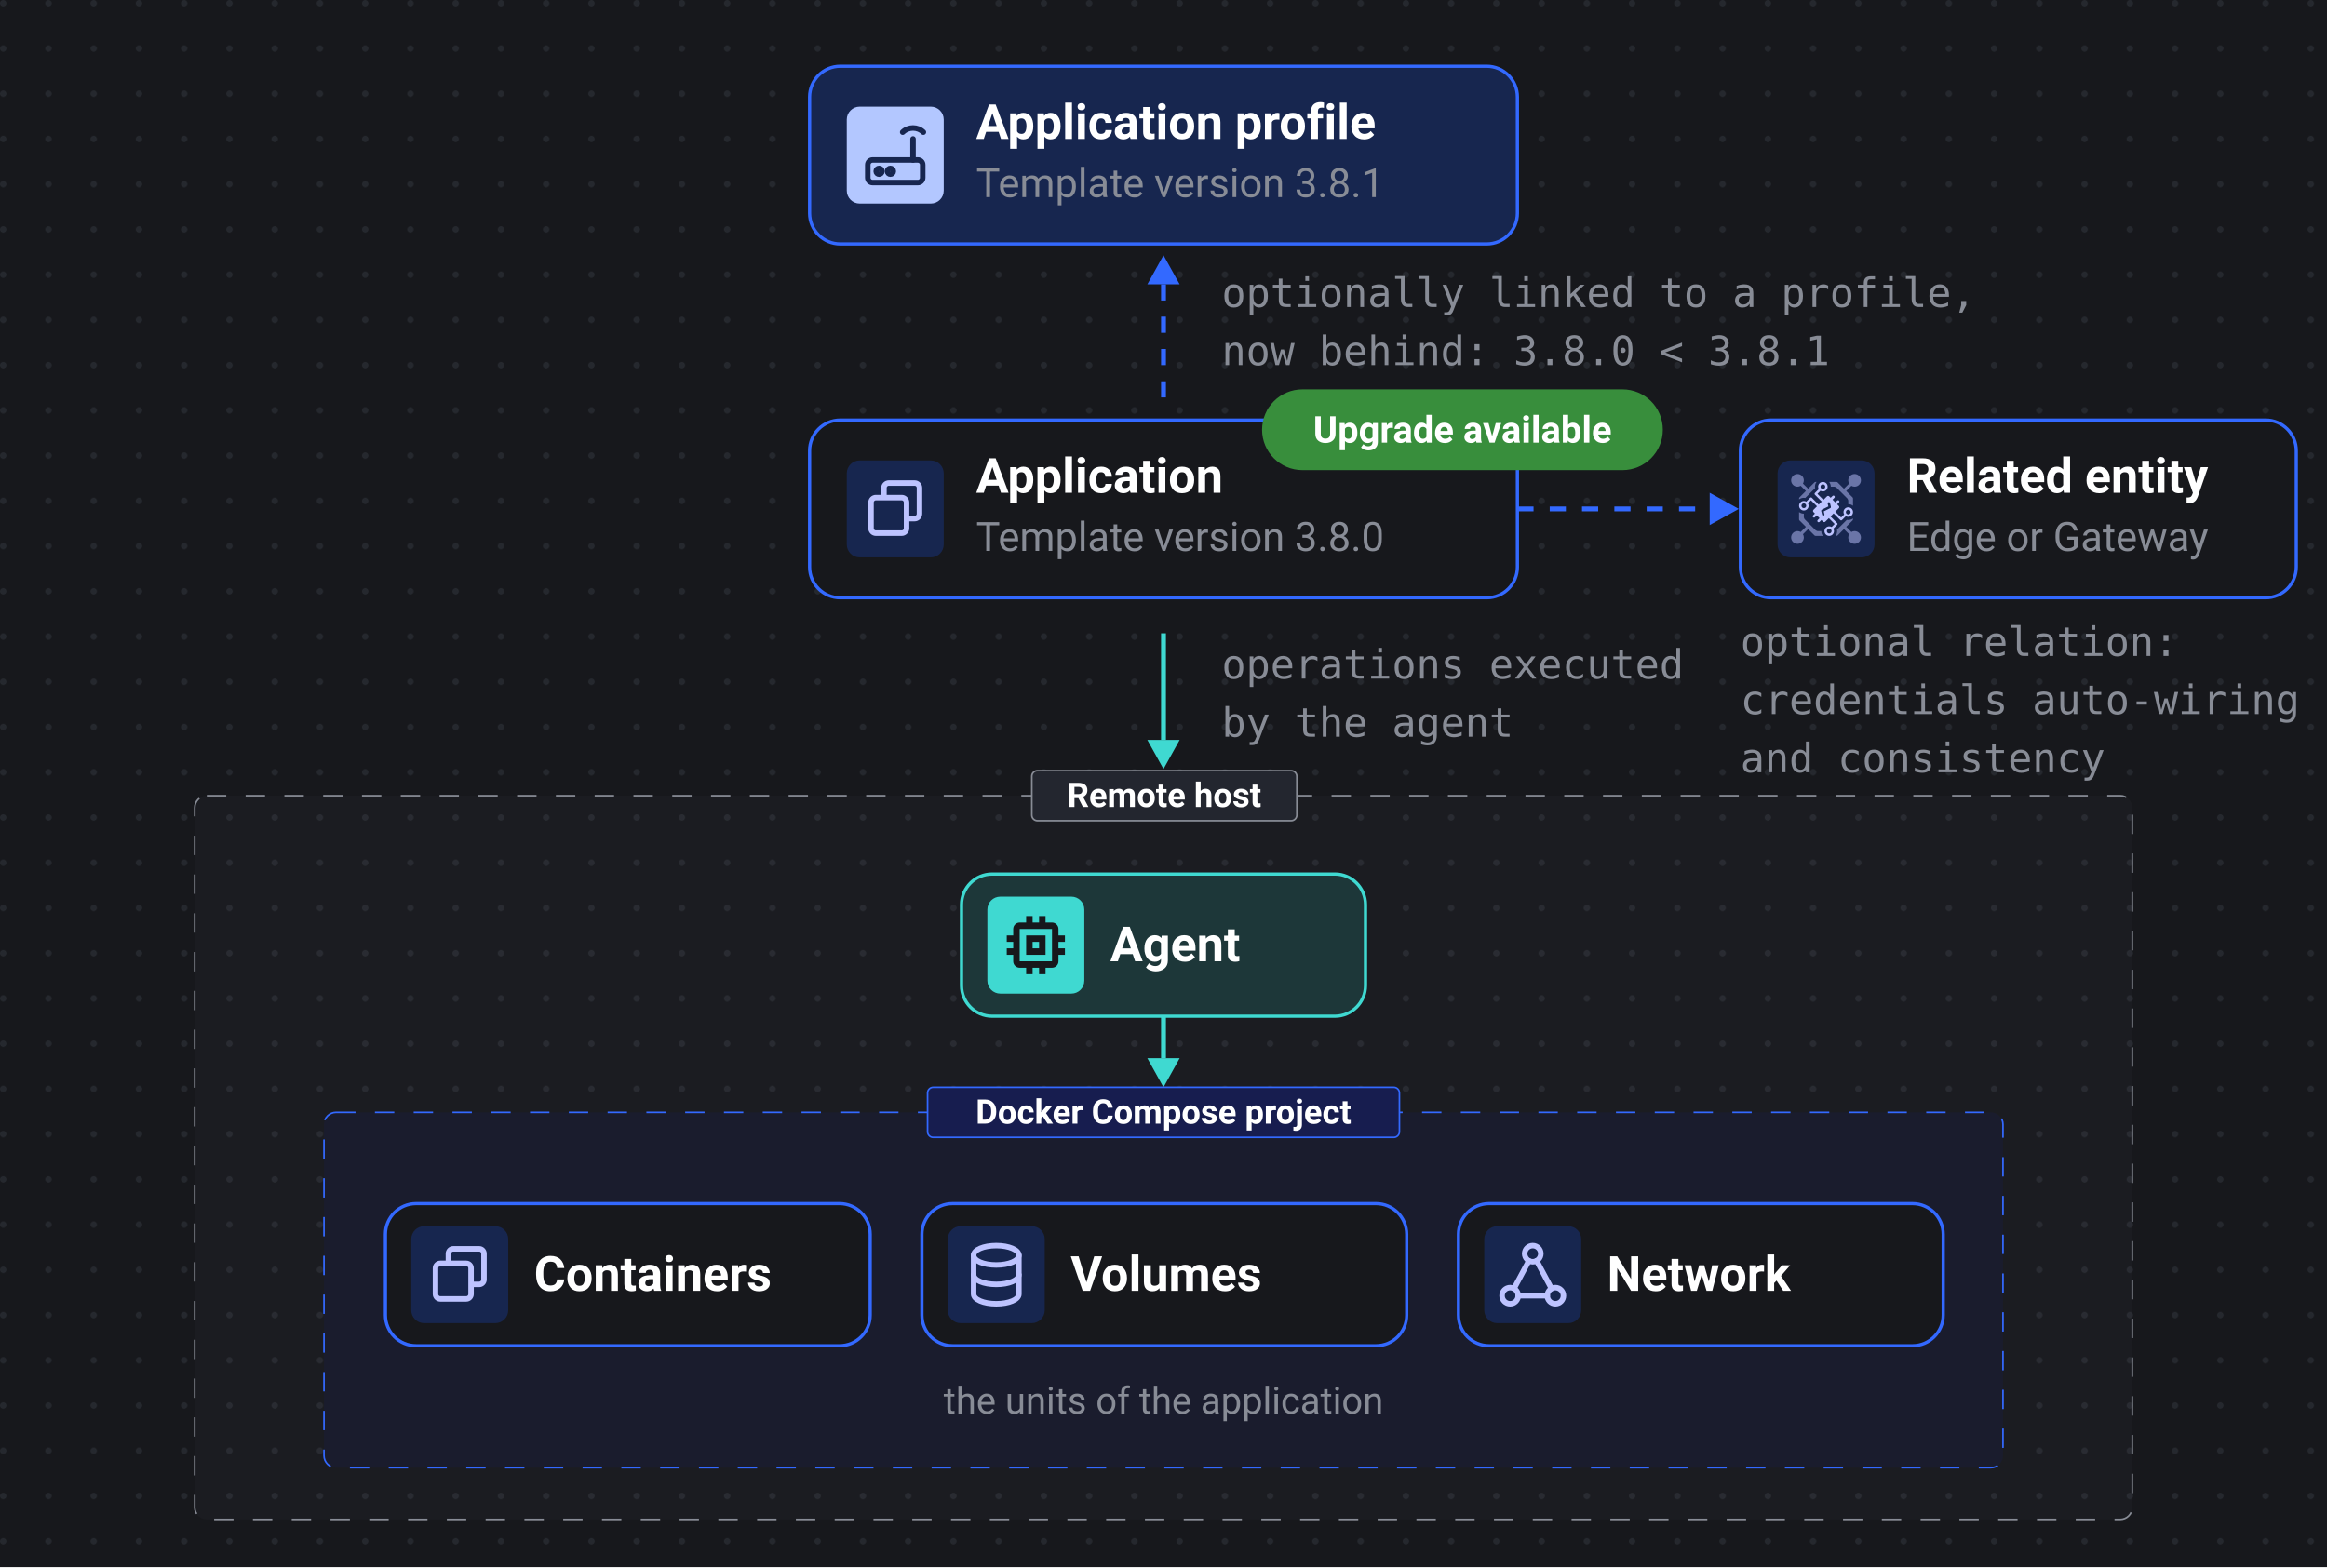
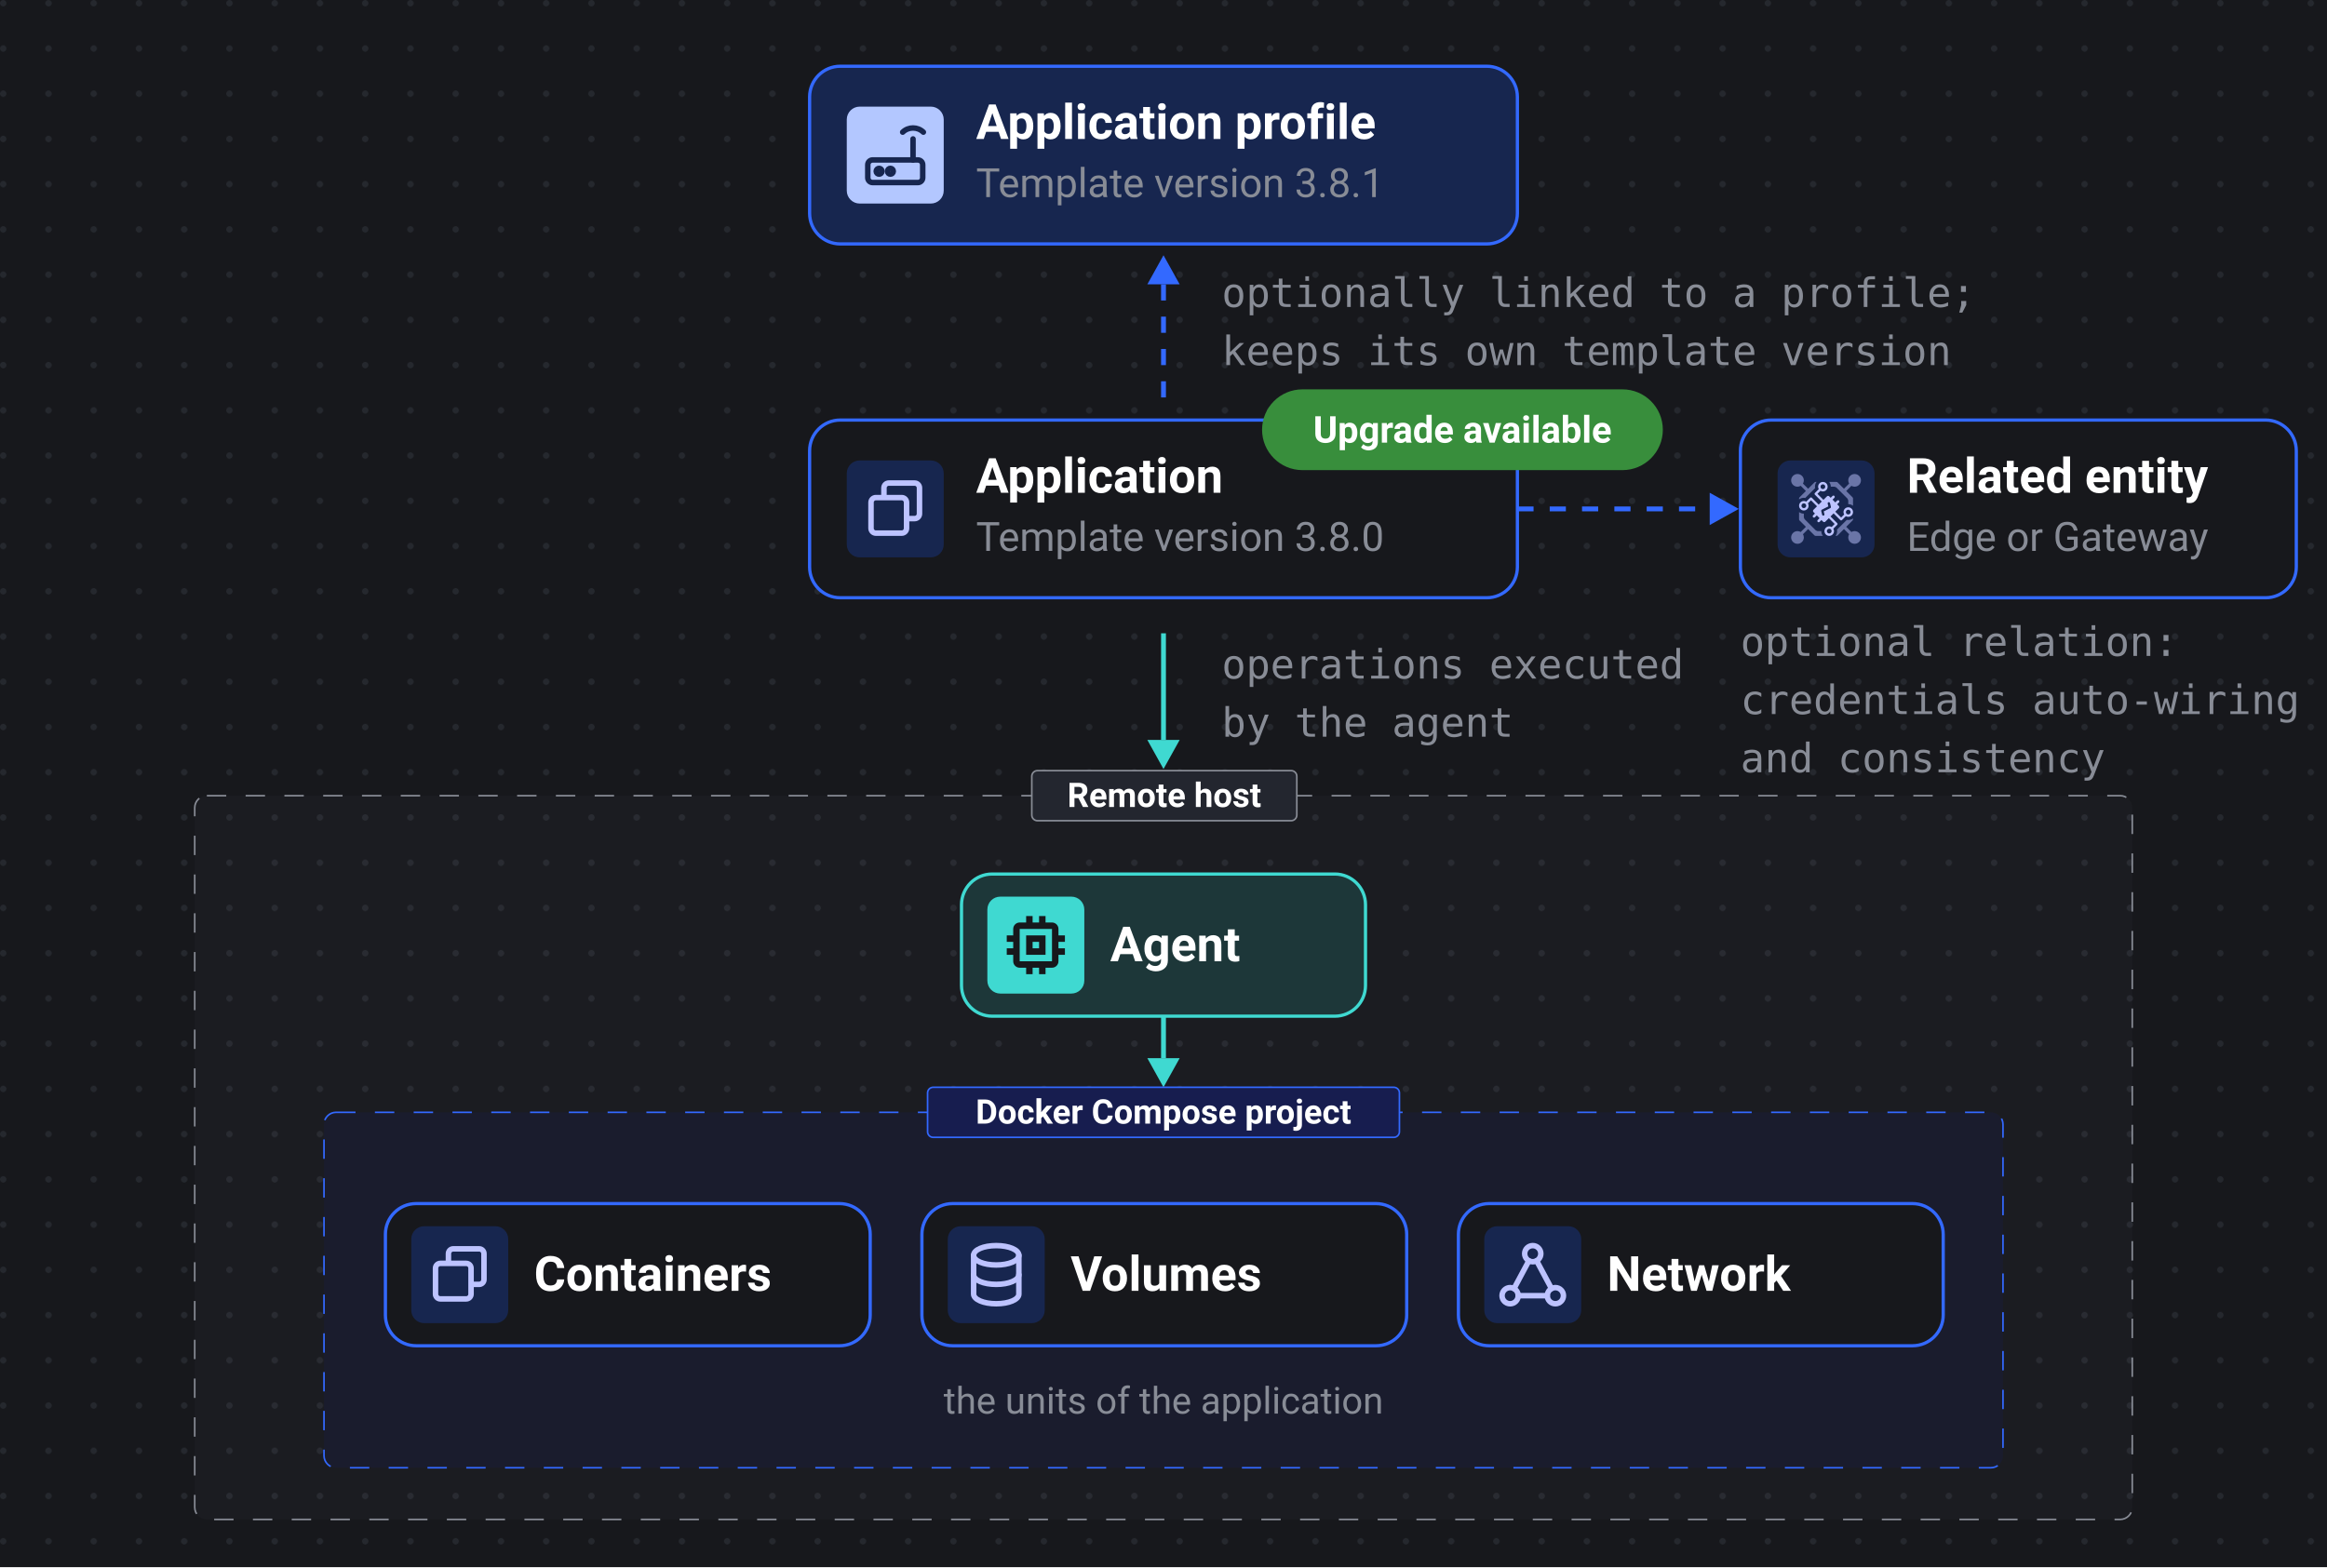
<svg xmlns="http://www.w3.org/2000/svg" width="720" height="485" viewBox="0 0 720 485" font-family="Roboto, Helvetica, Arial, sans-serif">
  <defs>
    <pattern id="dots" width="14" height="14" patternUnits="userSpaceOnUse">
      <circle cx="1" cy="1" r="1" fill="#353841" fill-opacity="0.5" />
    </pattern>
    <path id="agent-icon" d="M15 9H9v6h6V9zm-2 4h-2v-2h2v2zm8-2V9h-2V7c0-1.1-.9-2-2-2h-2V3h-2v2h-2V3H9v2H7c-1.1 0-2 .9-2 2v2H3v2h2v2H3v2h2v2c0 1.1.9 2 2 2h2v2h2v-2h2v2h2v-2h2c1.1 0 2-.9 2-2v-2h2v-2h-2v-2h2zm-4 6H7V7h10v10z" />
    <g id="containers-icon" fill="none" stroke-width="1.7" stroke-linejoin="round">
      <rect x="4.5" y="8.5" width="11" height="11" rx="1.5" />
      <path d="M8.5 8.5v-3A1.5 1.5 0 0 1 10 4h8a1.5 1.5 0 0 1 1.5 1.5v8A1.5 1.5 0 0 1 18 15h-2.5" />
    </g>
    <g id="gateway-icon" fill="none" stroke-width="1.7" stroke-linejoin="round" stroke-linecap="round">
      <rect x="3.5" y="13.5" width="17" height="7" rx="1.5" />
      <path d="M17.5 13.5V7" />
      <path d="M14.3 4.9a4.6 4.6 0 0 1 6.4 0" />
      <circle cx="7" cy="17" r="0.9" />
      <circle cx="10.5" cy="17" r="0.9" />
    </g>
    <g id="volume-icon" fill="none" stroke-width="1.7" stroke-linejoin="round" stroke-linecap="round">
      <path d="M5 6c0-1.7 3.1-3 7-3s7 1.3 7 3v12c0 1.7-3.1 3-7 3s-7-1.3-7-3z" />
      <path d="M5 6c0 1.7 3.1 3 7 3s7-1.3 7-3" />
      <path d="M5 12c0 1.7 3.1 3 7 3s7-1.3 7-3" />
    </g>
    <g id="network-icon" fill="none" stroke-width="1.7" stroke-linejoin="round" stroke-linecap="round">
      <circle cx="12" cy="5.5" r="2.5" />
      <circle cx="5" cy="18.5" r="2.5" />
      <circle cx="19" cy="18.5" r="2.5" />
      <path d="M10.8 7.7 6.2 16.3M13.2 7.7l4.6 8.6M7.5 18.5h9" />
    </g>
    <g id="edge-logo">
      <path opacity="0.5" d="M12.454 16.953H12.693C12.802 16.953 12.906 16.91 12.982 16.834L14.618 15.198L14.619 15.197L15.953 16.531C15.809 16.775 15.726 17.059 15.726 17.363C15.726 18.266 16.459 18.999 17.363 18.999C18.266 18.999 18.999 18.266 18.999 17.363C18.999 16.459 18.266 15.726 17.363 15.726C17.059 15.726 16.775 15.809 16.531 15.953L15.197 14.619L15.198 14.618L16.834 12.982C16.91 12.906 16.953 12.802 16.953 12.693V12.454C16.612 12.71 16.187 12.863 15.726 12.863C15.598 12.863 15.473 12.851 15.351 12.828L12.828 15.351C12.851 15.473 12.863 15.598 12.863 15.726C12.863 16.187 12.71 16.612 12.454 16.953Z" />
      <path opacity="0.5" d="M3.045 10.818C3.387 11.075 3.812 11.227 4.273 11.227V12.207C4.33 12.355 4.392 12.5 4.46 12.642L7.359 15.54C7.5 15.608 7.645 15.67 7.792 15.727H8.773C8.773 16.188 8.925 16.613 9.182 16.954H7.306C7.197 16.954 7.093 16.911 7.017 16.835L6.608 16.426L6.607 16.425L5.381 15.199L5.38 15.198L4.046 16.532C4.19 16.776 4.273 17.06 4.273 17.364C4.273 18.267 3.54 19 2.636 19C1.733 19 1 18.267 1 17.364C1 16.46 1.733 15.727 2.636 15.727C2.94 15.727 3.224 15.81 3.468 15.954L4.802 14.62L4.801 14.619L3.165 12.983C3.156 12.974 3.147 12.964 3.138 12.953C3.078 12.881 3.045 12.789 3.045 12.694V10.818Z" />
      <path opacity="0.5" d="M15.726 2.636C15.726 1.733 16.459 1 17.363 1C18.267 1 18.999 1.733 18.999 2.636C18.999 3.54 18.267 4.273 17.363 4.273C17.059 4.273 16.775 4.19 16.532 4.046L15.197 5.38L15.198 5.381L16.424 6.607L16.425 6.608L16.834 7.017C16.91 7.093 16.954 7.197 16.954 7.306V9.182C16.612 8.925 16.187 8.773 15.726 8.773V7.792C15.669 7.645 15.607 7.5 15.539 7.359L12.641 4.46C12.499 4.392 12.354 4.33 12.207 4.273H11.226C11.226 3.812 11.074 3.387 10.817 3.045H12.693C12.788 3.045 12.88 3.078 12.953 3.138C12.963 3.147 12.973 3.156 12.982 3.165L14.618 4.801L14.619 4.802L15.953 3.468C15.809 3.224 15.726 2.94 15.726 2.636Z" />
      <path opacity="0.5" d="M7.545 3.045H7.306C7.299 3.045 7.292 3.046 7.286 3.046C7.185 3.051 7.089 3.093 7.017 3.165L5.381 4.801L5.38 4.802L4.046 3.468C4.19 3.224 4.273 2.94 4.273 2.636C4.273 1.733 3.54 1 2.636 1C1.733 1 1 1.733 1 2.636C1 3.54 1.733 4.273 2.636 4.273C2.94 4.273 3.224 4.19 3.468 4.046L4.802 5.38L4.801 5.381L3.165 7.017C3.089 7.093 3.045 7.197 3.045 7.306V7.545C3.387 7.289 3.812 7.136 4.273 7.136C4.401 7.136 4.526 7.148 4.648 7.171L7.171 4.648C7.148 4.526 7.136 4.401 7.136 4.273C7.136 3.812 7.289 3.387 7.545 3.045Z" />
      <path fill-rule="evenodd" clip-rule="evenodd" d="M9.183 5.5C9.861 5.5 10.41 4.951 10.41 4.273C10.41 3.595 9.861 3.046 9.183 3.046C8.505 3.046 7.956 3.595 7.956 4.273C7.956 4.501 8.017 4.714 8.125 4.896L7.125 5.897C7.005 6.017 7.005 6.211 7.125 6.331L8.894 8.1L8.101 8.894L6.332 7.124C6.212 7.004 6.017 7.004 5.898 7.124L4.897 8.125C4.714 8.017 4.501 7.955 4.274 7.955C3.596 7.955 3.046 8.504 3.046 9.182C3.046 9.86 3.596 10.409 4.274 10.409C4.952 10.409 5.501 9.86 5.501 9.182C5.501 8.954 5.439 8.741 5.331 8.559L6.115 7.775L7.667 9.327L6.758 10.236C6.599 10.396 6.599 10.655 6.758 10.815L7.137 11.194L6.66 11.671C6.528 11.803 6.528 12.016 6.66 12.148C6.792 12.28 7.006 12.28 7.137 12.148L7.615 11.671L8.331 12.387L7.853 12.864C7.721 12.996 7.721 13.209 7.853 13.341C7.985 13.473 8.199 13.473 8.331 13.341L8.808 12.864L9.235 13.29C9.394 13.45 9.653 13.45 9.813 13.29L10.722 12.382L12.226 13.887L11.443 14.67C11.26 14.562 11.047 14.5 10.819 14.5C10.141 14.5 9.592 15.05 9.592 15.728C9.592 16.405 10.141 16.955 10.819 16.955C11.497 16.955 12.046 16.405 12.046 15.728C12.046 15.5 11.985 15.287 11.877 15.104L12.877 14.104C12.997 13.984 12.997 13.79 12.877 13.67L11.155 11.948L11.949 11.155L13.671 12.876C13.79 12.996 13.985 12.996 14.104 12.876L15.105 11.876C15.288 11.984 15.501 12.046 15.728 12.046C16.406 12.046 16.956 11.496 16.956 10.819C16.956 10.141 16.406 9.591 15.728 9.591C15.05 9.591 14.501 10.141 14.501 10.819C14.501 11.046 14.563 11.259 14.671 11.442L13.887 12.226L12.383 10.721L13.291 9.812C13.451 9.652 13.451 9.393 13.291 9.233L12.865 8.807L13.342 8.33C13.474 8.198 13.474 7.984 13.342 7.852C13.21 7.721 12.996 7.721 12.865 7.852L12.387 8.33L11.672 7.614L12.149 7.137C12.281 7.005 12.281 6.791 12.149 6.659C12.017 6.528 11.803 6.528 11.671 6.659L11.194 7.136L10.815 6.757C10.656 6.598 10.397 6.598 10.237 6.757L9.328 7.666L7.776 6.114L8.559 5.33C8.742 5.438 8.955 5.5 9.183 5.5ZM9.183 4.887C9.522 4.887 9.796 4.612 9.796 4.273C9.796 3.934 9.522 3.659 9.183 3.659C8.844 3.659 8.569 3.934 8.569 4.273C8.569 4.612 8.844 4.887 9.183 4.887ZM11.015 8.494C10.974 8.33 10.807 8.23 10.643 8.271C10.478 8.312 10.378 8.478 10.419 8.643L10.598 9.359L8.909 10.203C8.781 10.267 8.714 10.412 8.749 10.552L8.988 11.507C9.029 11.671 9.195 11.771 9.36 11.73C9.524 11.689 9.624 11.522 9.583 11.358L9.404 10.642L11.093 9.797C11.222 9.733 11.288 9.588 11.253 9.449L11.015 8.494ZM4.887 9.182C4.887 9.521 4.613 9.796 4.274 9.796C3.935 9.796 3.66 9.521 3.66 9.182C3.66 8.843 3.935 8.568 4.274 8.568C4.613 8.568 4.887 8.843 4.887 9.182ZM15.728 11.432C16.067 11.432 16.342 11.157 16.342 10.819C16.342 10.48 16.067 10.205 15.728 10.205C15.389 10.205 15.115 10.48 15.115 10.819C15.115 11.157 15.389 11.432 15.728 11.432ZM11.433 15.728C11.433 16.067 11.158 16.341 10.819 16.341C10.48 16.341 10.206 16.067 10.206 15.728C10.206 15.389 10.48 15.114 10.819 15.114C11.158 15.114 11.433 15.389 11.433 15.728Z" />
    </g>
  </defs>
  <rect width="720" height="485" fill="#17181c" />
  <rect width="720" height="485" fill="url(#dots)" />
  <rect x="250.5" y="20.5" width="219" height="55" rx="9.5" fill="#17264f" />
  <rect x="250.5" y="20.5" width="219" height="55" rx="9.5" fill="none" stroke="#3369ff" />
  <rect x="262" y="33" width="30" height="30" rx="4" fill="#b3c7ff" />
  <g transform="translate(265 36)">
    <use href="#gateway-icon" stroke="#17264f" />
  </g>
  <text x="302" y="43" font-size="15" font-weight="600" fill="#ffffff">Application profile</text>
  <text x="302" y="61" font-size="12.5" fill="#888c96">Template version 3.8.1</text>
  <line x1="360" y1="88" x2="360" y2="128" stroke="#3369ff" stroke-width="1.5" stroke-dasharray="5 5" />
  <polygon points="355,88 365,88 360,79" fill="#3369ff" />
-   <text x="378" y="95" font-family="Roboto Mono, Menlo, Consolas, monospace" font-size="12.5" fill="#888c96">optionally linked to a profile,</text>
-   <text x="378" y="113" font-family="Roboto Mono, Menlo, Consolas, monospace" font-size="12.5" fill="#888c96">now behind: 3.8.0 &lt; 3.8.1</text>
+   <text x="378" y="95" font-family="Roboto Mono, Menlo, Consolas, monospace" font-size="12.5" fill="#888c96">optionally linked to a profile;</text>
+   <text x="378" y="113" font-family="Roboto Mono, Menlo, Consolas, monospace" font-size="12.5" fill="#888c96">keeps its own template version</text>
  <rect x="250.5" y="130" width="219" height="55" rx="9.5" fill="#17181c" />
  <rect x="250.5" y="130" width="219" height="55" rx="9.5" fill="none" stroke="#3369ff" />
  <rect x="262" y="142.5" width="30" height="30" rx="4" fill="#17264f" />
  <g transform="translate(265 145.5)">
    <use href="#containers-icon" stroke="#bdc3ff" />
  </g>
  <text x="302" y="152.5" font-size="15" font-weight="600" fill="#ffffff">Application</text>
  <text x="302" y="170.5" font-size="12.5" fill="#888c96">Template version 3.8.0</text>
  <rect x="390.5" y="120.5" width="124" height="25" rx="12.5" fill="#388e3c" />
  <text x="452.5" y="137" text-anchor="middle" font-size="11.5" font-weight="600" fill="#ffffff">Upgrade available</text>
  <line x1="469.5" y1="157.5" x2="529" y2="157.5" stroke="#3369ff" stroke-width="1.5" stroke-dasharray="5 5" />
  <polygon points="529,152.5 529,162.5 538,157.5" fill="#3369ff" />
  <rect x="538.5" y="130" width="172" height="55" rx="9.5" fill="#17181c" />
  <rect x="538.5" y="130" width="172" height="55" rx="9.5" fill="none" stroke="#3369ff" />
  <rect x="550" y="142.5" width="30" height="30" rx="4" fill="#17264f" />
  <g transform="translate(553 145.5) scale(1.2)">
    <use href="#edge-logo" fill="#bdc3ff" />
  </g>
  <text x="590" y="152.5" font-size="15" font-weight="600" fill="#ffffff">Related entity</text>
  <text x="590" y="170.5" font-size="12.5" fill="#888c96">Edge or Gateway</text>
  <text x="538.5" y="203" font-family="Roboto Mono, Menlo, Consolas, monospace" font-size="12.5" fill="#888c96">optional relation:</text>
  <text x="538.5" y="221" font-family="Roboto Mono, Menlo, Consolas, monospace" font-size="12.5" fill="#888c96">credentials auto-wiring</text>
  <text x="538.5" y="239" font-family="Roboto Mono, Menlo, Consolas, monospace" font-size="12.5" fill="#888c96">and consistency</text>
  <line x1="360" y1="196" x2="360" y2="229" stroke="#3fd9d1" stroke-width="1.5" />
  <polygon points="355,229 365,229 360,238" fill="#3fd9d1" />
  <text x="378" y="210" font-family="Roboto Mono, Menlo, Consolas, monospace" font-size="12.5" fill="#888c96">operations executed</text>
  <text x="378" y="228" font-family="Roboto Mono, Menlo, Consolas, monospace" font-size="12.5" fill="#888c96">by the agent</text>
  <rect x="60.25" y="246.25" width="599.5" height="224" rx="3.75" fill="#888c96" fill-opacity="0.04" />
  <rect x="60.25" y="246.25" width="599.5" height="224" rx="3.75" fill="none" stroke="#888c96" stroke-dasharray="6 6" stroke-width="0.5" />
  <rect x="319.25" y="238.5" width="82" height="15.5" rx="1.75" fill="#23262f" />
  <rect x="319.25" y="238.5" width="82" height="15.5" rx="1.75" fill="none" stroke="#888c96" stroke-width="0.5" />
  <text x="360.25" y="249.75" text-anchor="middle" font-size="10.5" font-weight="600" fill="#ffffff">Remote host</text>
  <rect x="297.5" y="270.5" width="125" height="44" rx="9.5" fill="#1d3739" />
  <rect x="297.5" y="270.5" width="125" height="44" rx="9.5" fill="none" stroke="#3fd9d1" />
  <rect x="305.5" y="277.5" width="30" height="30" rx="4" fill="#3fd9d1" />
  <g transform="translate(308.5 280.5)">
    <use href="#agent-icon" fill="#17181c" />
  </g>
  <text x="343.5" y="297.5" font-size="15" font-weight="600" fill="#ffffff">Agent</text>
  <line x1="360" y1="314.5" x2="360" y2="327.5" stroke="#3fd9d1" stroke-width="1.5" />
  <polygon points="355,327.5 365,327.5 360,336.5" fill="#3fd9d1" />
  <rect x="100.25" y="344.25" width="519.5" height="110" rx="3.75" fill="#1a1c2d" />
  <rect x="100.25" y="344.25" width="519.5" height="110" rx="3.75" fill="none" stroke="#3369ff" stroke-dasharray="6 6" stroke-width="0.5" />
  <rect x="287" y="336.5" width="146" height="15.5" rx="1.75" fill="#171d4f" />
  <rect x="287" y="336.5" width="146" height="15.5" rx="1.75" fill="none" stroke="#3369ff" stroke-width="0.5" />
  <text x="360" y="347.75" text-anchor="middle" font-size="10.5" font-weight="600" fill="#ffffff">Docker Compose project</text>
  <rect x="119.25" y="372.5" width="150" height="44" rx="9.5" fill="#17181c" />
  <rect x="119.25" y="372.5" width="150" height="44" rx="9.5" fill="none" stroke="#3369ff" />
  <rect x="127.25" y="379.5" width="30" height="30" rx="4" fill="#17264f" />
  <g transform="translate(130.25 382.5)">
    <use href="#containers-icon" stroke="#bdc3ff" />
  </g>
  <text x="165.25" y="399.5" font-size="15" font-weight="600" fill="#ffffff">Containers</text>
  <rect x="285.25" y="372.5" width="150" height="44" rx="9.5" fill="#17181c" />
  <rect x="285.25" y="372.5" width="150" height="44" rx="9.5" fill="none" stroke="#3369ff" />
  <rect x="293.25" y="379.5" width="30" height="30" rx="4" fill="#17264f" />
  <g transform="translate(296.25 382.5)">
    <use href="#volume-icon" stroke="#bdc3ff" />
  </g>
  <text x="331.25" y="399.5" font-size="15" font-weight="600" fill="#ffffff">Volumes</text>
  <rect x="451.25" y="372.5" width="150" height="44" rx="9.5" fill="#17181c" />
  <rect x="451.25" y="372.5" width="150" height="44" rx="9.5" fill="none" stroke="#3369ff" />
  <rect x="459.25" y="379.5" width="30" height="30" rx="4" fill="#17264f" />
  <g transform="translate(462.25 382.5)">
    <use href="#network-icon" stroke="#bdc3ff" />
  </g>
  <text x="497.25" y="399.5" font-size="15" font-weight="600" fill="#ffffff">Network</text>
  <text x="360" y="437.5" text-anchor="middle" font-size="11.5" fill="#888c96">the units of the application</text>
</svg>
